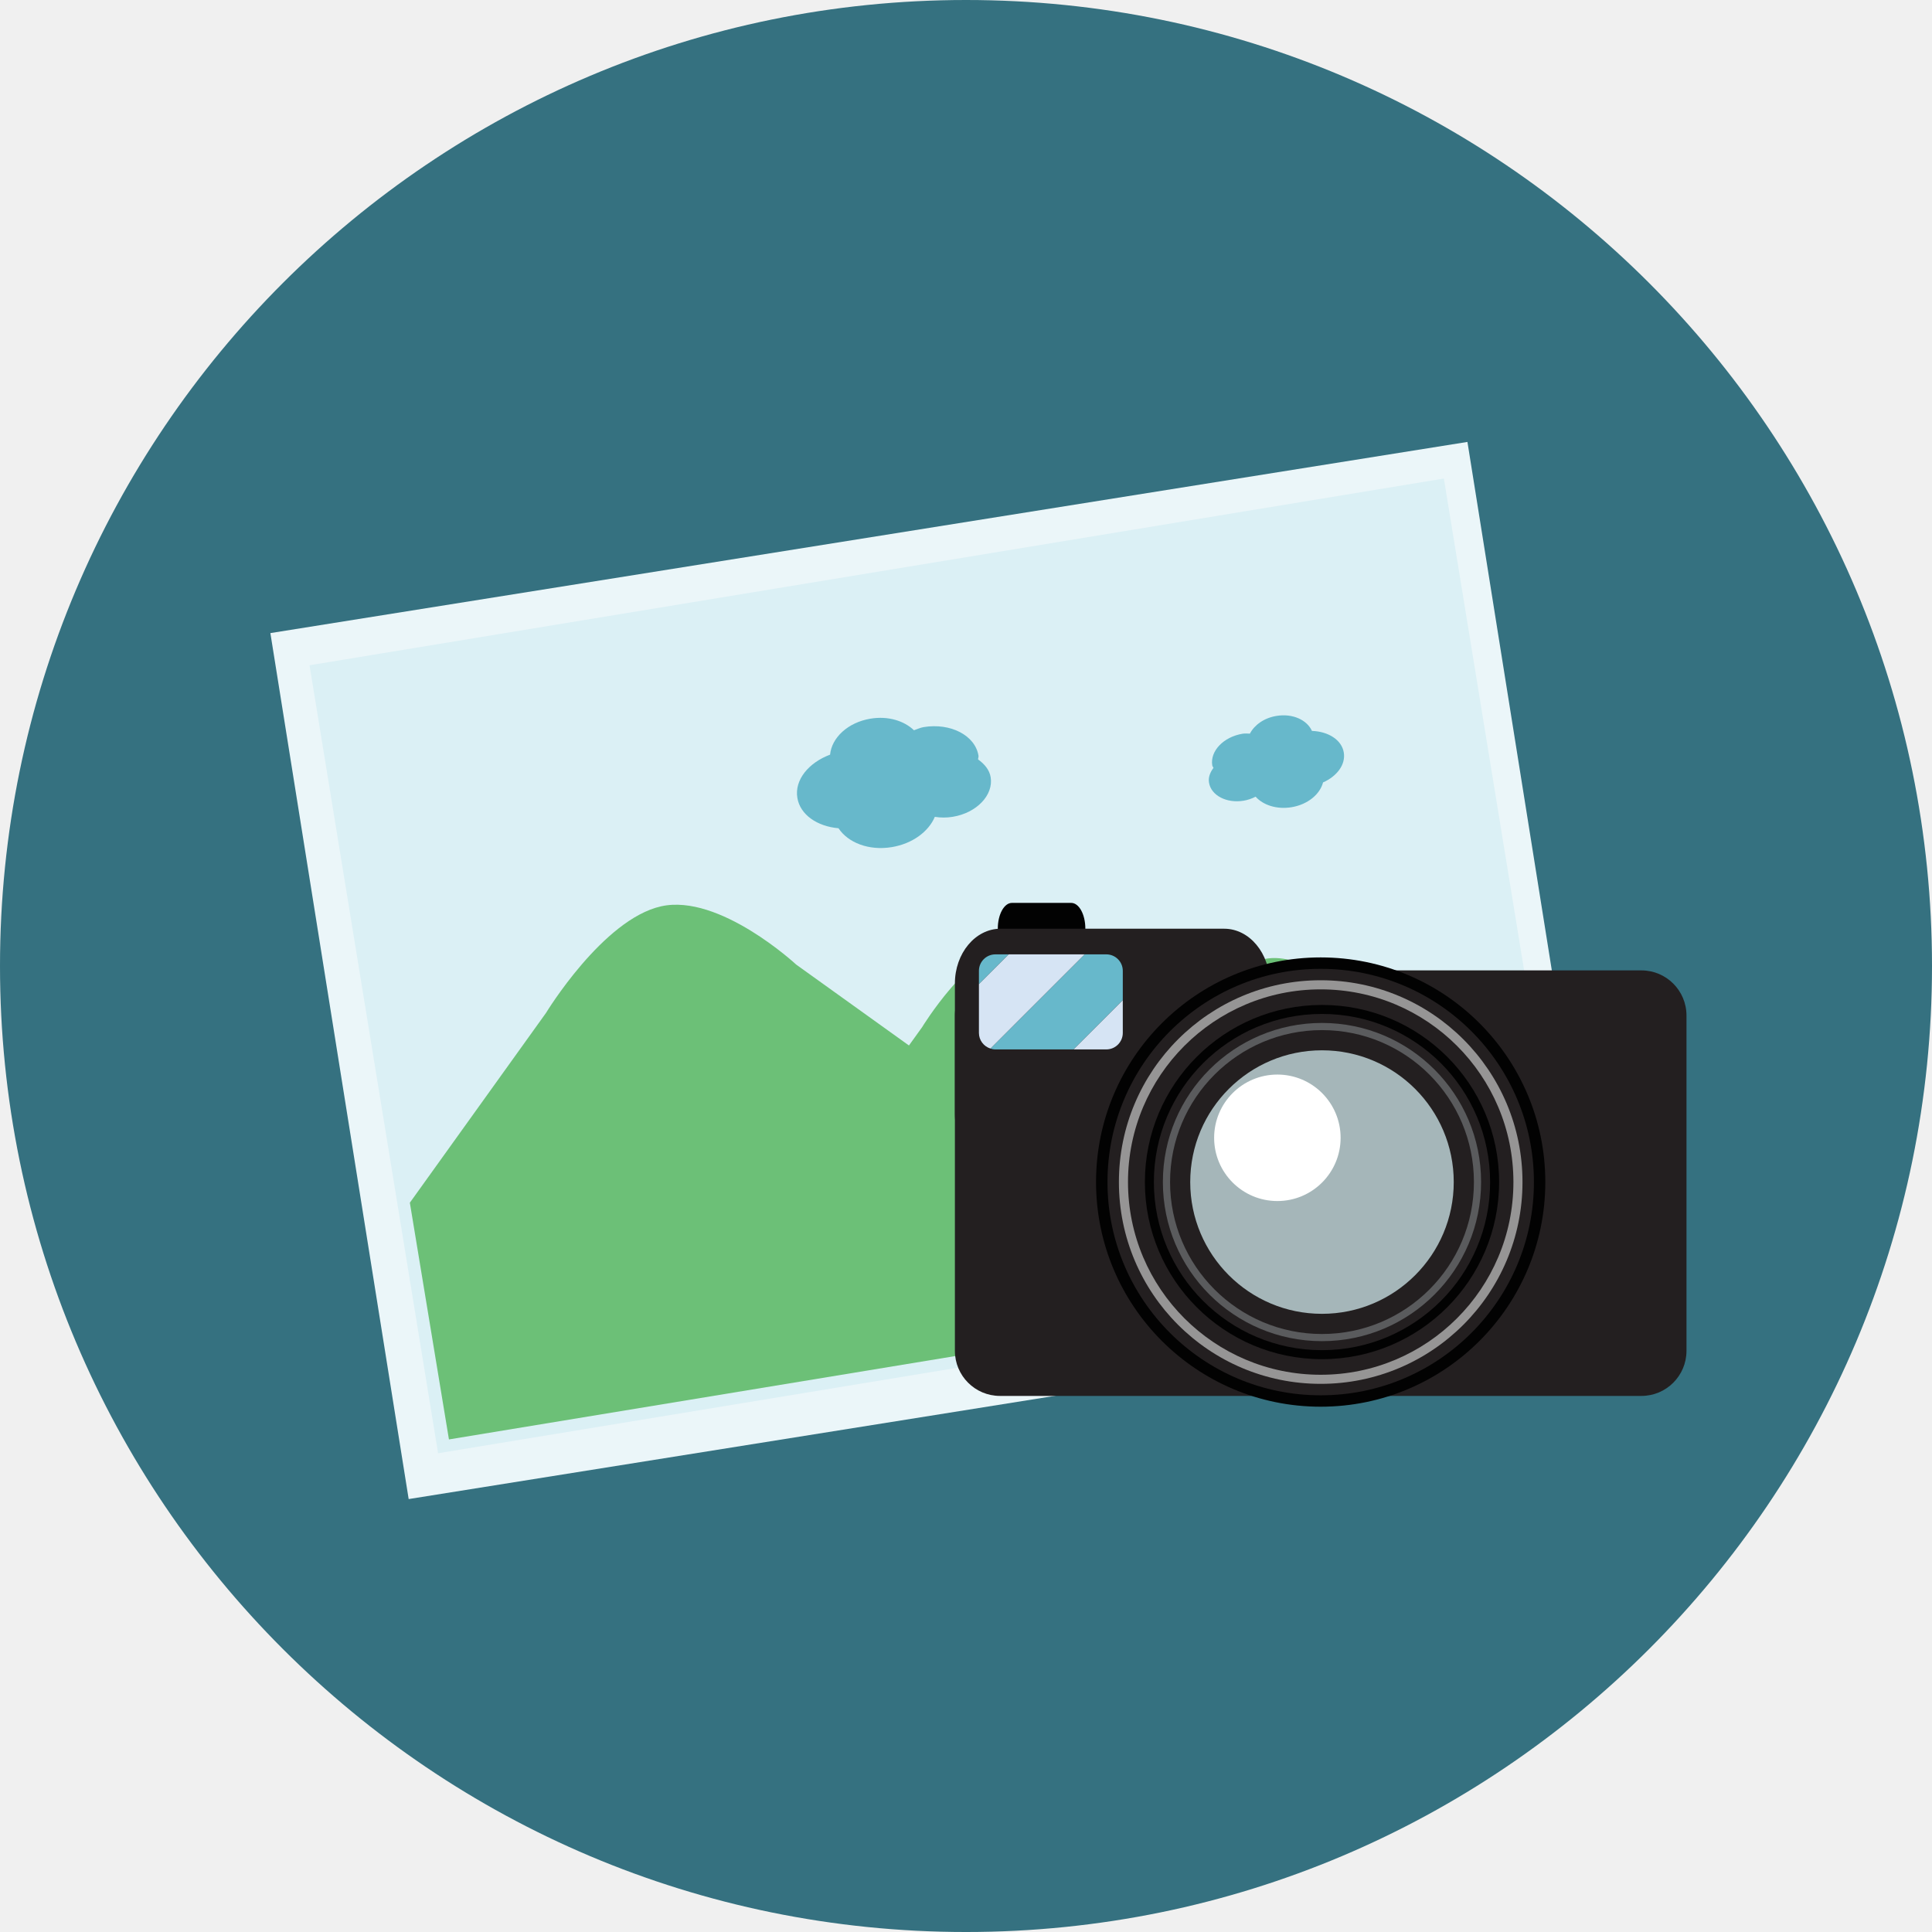
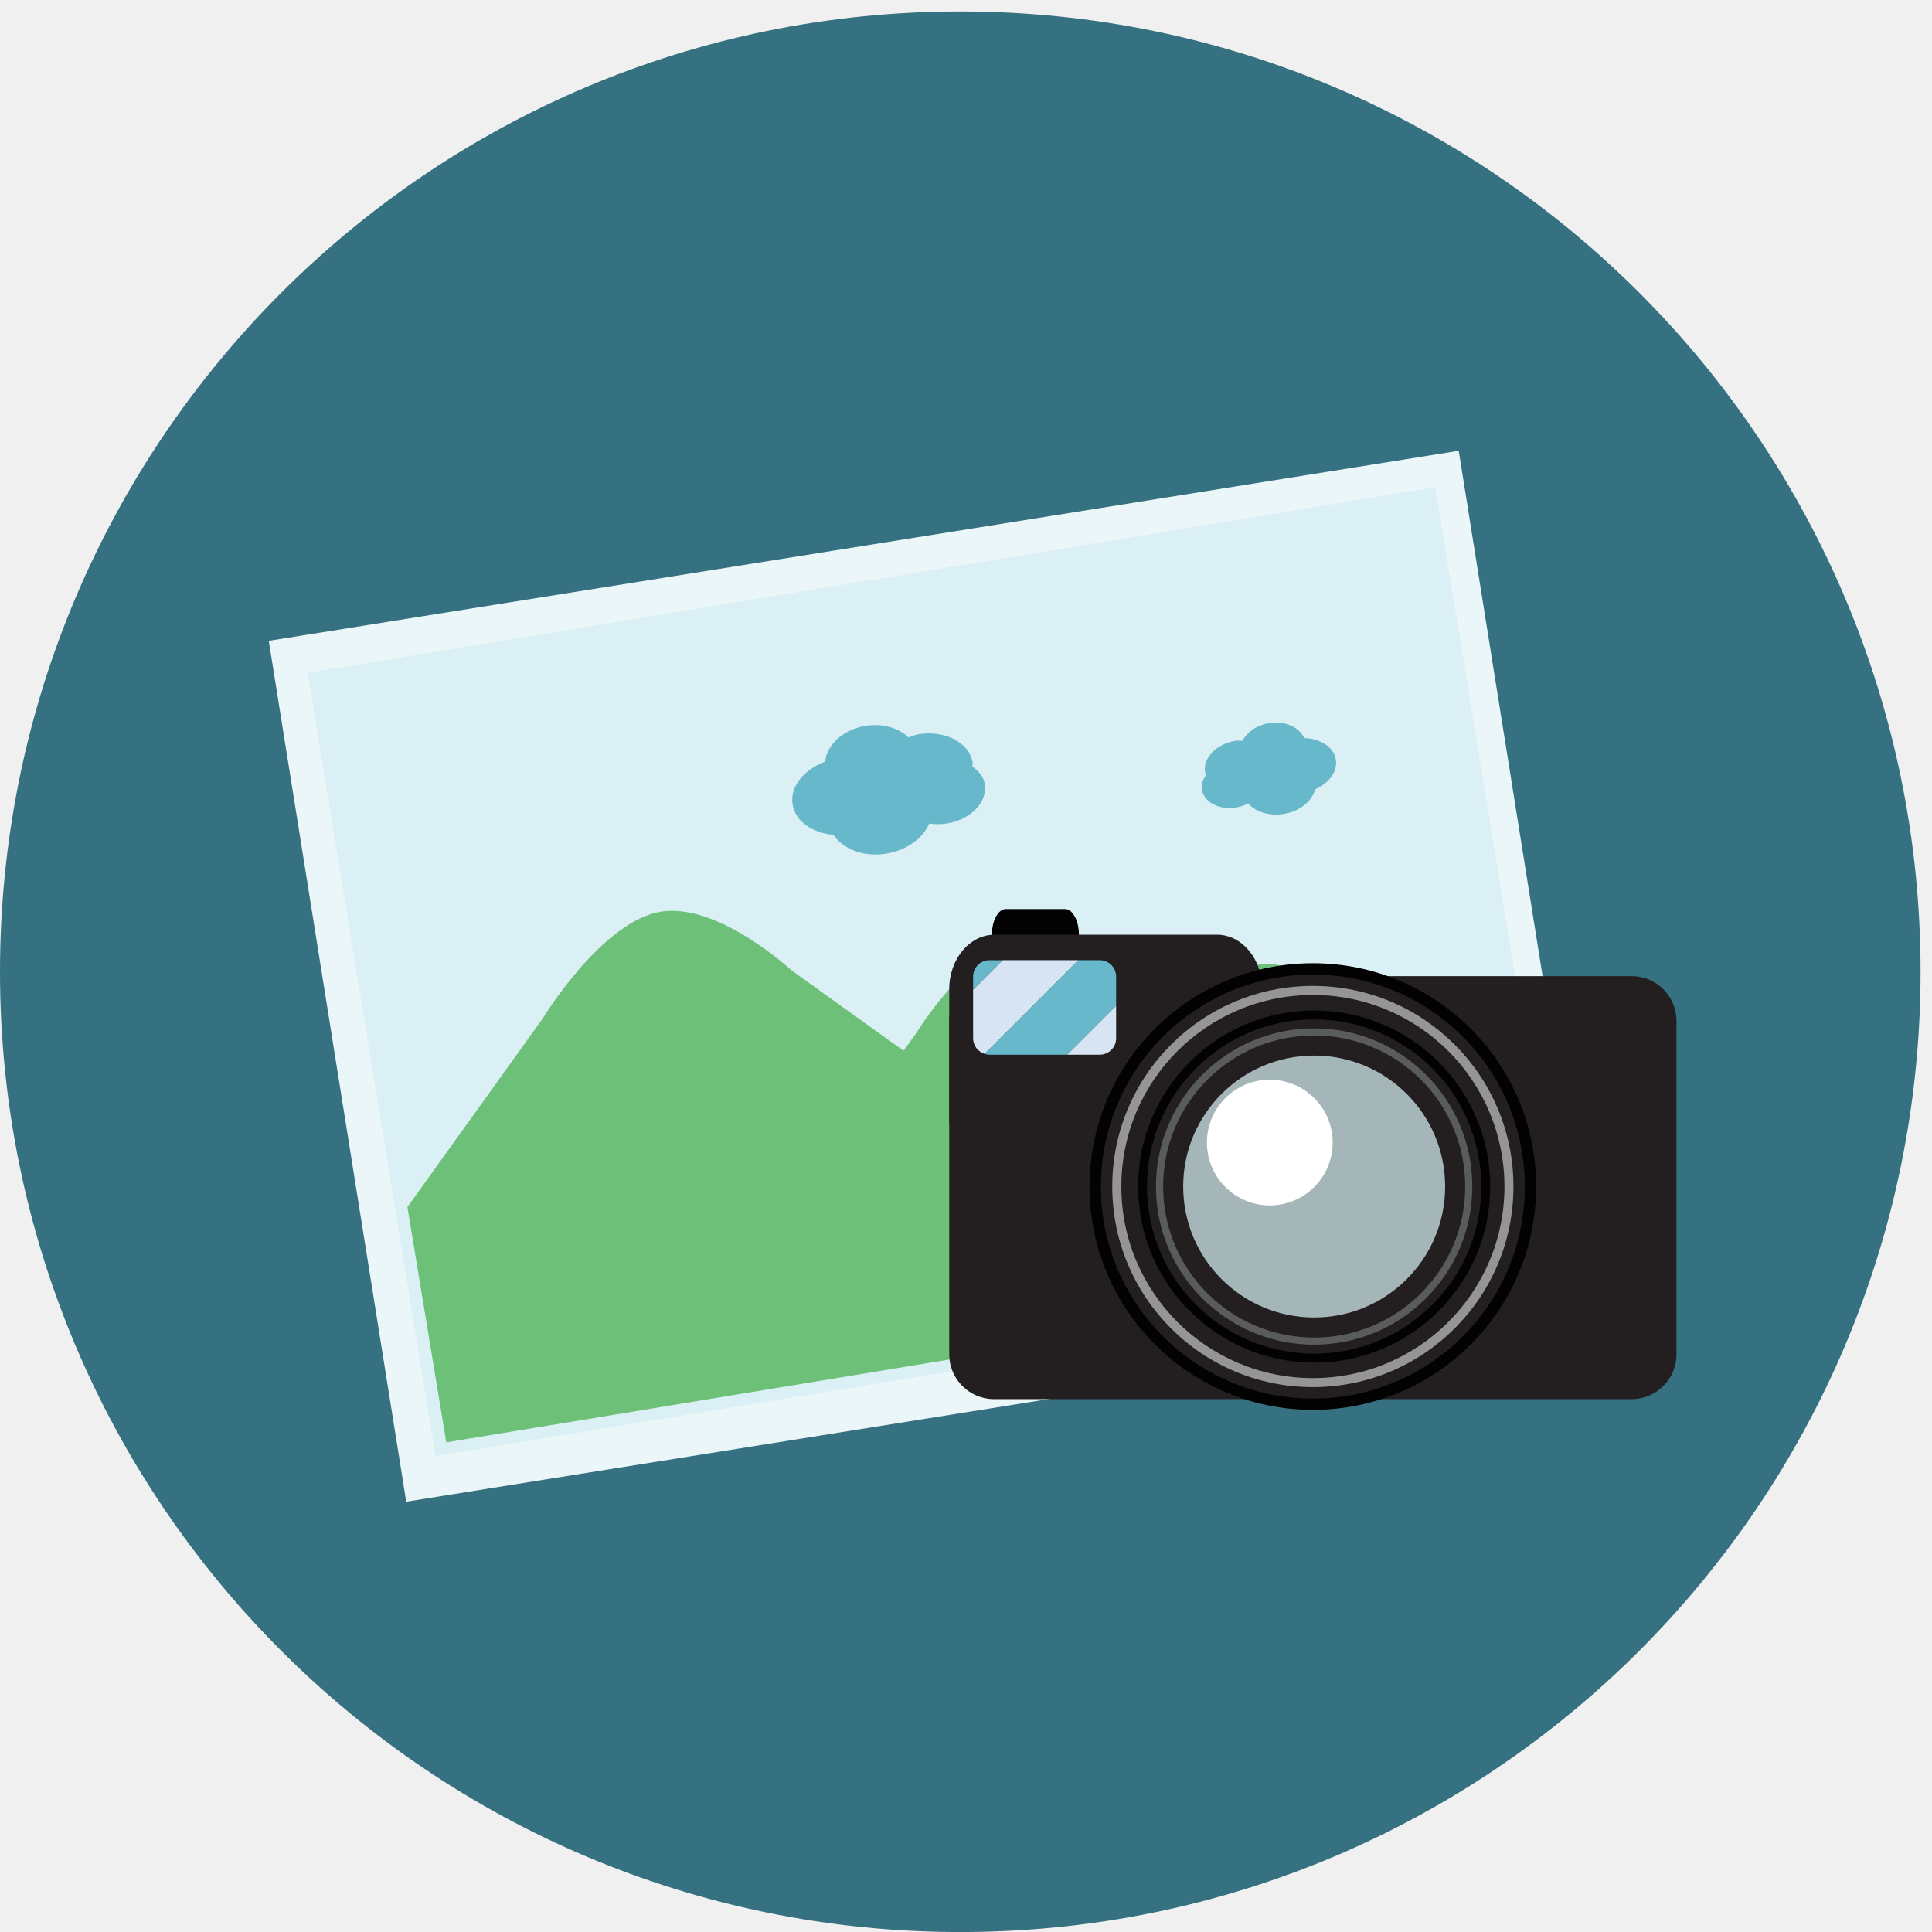
- <svg xmlns="http://www.w3.org/2000/svg" version="1.1" id="Layer_1" x="0px" y="0px" viewBox="0 0 473.931 473.931" style="enable-background:new 0 0 473.931 473.931;" xml:space="preserve">
-   <circle style="fill:#357180;" cx="236.966" cy="236.966" r="236.966" />
-   <rect x="122.549" y="89.391" transform="matrix(-0.1577 -0.9875 0.9875 -0.1577 31.302 502.8438)" style="fill:#EBF6F9;" width="215.117" height="297.361" />
-   <polygon style="fill:#DBF0F5;" points="385.731,310.686 107.467,356.489 75.928,163.193 354.191,117.39 " />
-   <path style="fill:#6CC077;" d="M376.922,276.64l-43.853-31.446c0,0-13.074-12.123-23.001-9.912  c-8.935,2.002-17.609,15.023-19.248,17.594l-14.698-10.544c0,0-15.33-14.226-26.963-11.618  c-11.633,2.601-22.967,21.268-22.967,21.268l-3.222,4.479l-27.67-19.854c0,0-18.832-17.478-33.126-14.282  c-14.297,3.195-28.232,26.147-28.232,26.147l-33.403,46.559l9.59,58.068l271.981-44.778L376.922,276.64z" />
-   <g>
-     <path style="fill:#67B8CB;" d="M239.937,186.302c-0.015-0.318,0.153-0.621,0.09-0.943c-0.819-4.954-6.832-8.082-13.429-7.001   c-0.868,0.146-1.594,0.513-2.398,0.778c-2.406-2.305-6.32-3.558-10.642-2.847c-5.594,0.92-9.538,4.692-9.934,8.831   c-5.253,1.968-8.756,6.181-8.03,10.593c0.685,4.172,4.894,7.012,10.099,7.461c2.324,3.532,7.416,5.557,13.055,4.632   c5.111-0.842,9.066-3.843,10.57-7.431c1.392,0.225,2.862,0.247,4.393-0.007c5.86-0.958,10.02-5.306,9.306-9.71   C242.721,188.854,241.504,187.417,239.937,186.302z" />
-     <path style="fill:#67B8CB;" d="M297.668,188.368c-0.079-0.221-0.258-0.389-0.292-0.61c-0.576-3.514,2.761-7.005,7.446-7.772   c0.621-0.105,1.194-0.022,1.785-0.022c1.096-2.107,3.457-3.843,6.511-4.344c3.985-0.662,7.495,0.984,8.711,3.678   c3.985,0.135,7.3,2.17,7.813,5.306c0.49,2.967-1.706,5.833-5.089,7.326c-0.756,2.896-3.734,5.426-7.734,6.084   c-3.633,0.599-6.982-0.528-8.812-2.586c-0.887,0.46-1.875,0.812-2.956,0.992c-4.168,0.688-7.959-1.291-8.471-4.419   C296.351,190.721,296.841,189.479,297.668,188.368z" />
+ <svg xmlns="http://www.w3.org/2000/svg" version="1.1" id="Layer_1" x="0px" y="0px" viewBox="0 0 50 50" xml:space="preserve" width="50" height="50">
+   <defs id="defs89" />
+   <circle style="fill:#357180;stroke-width:0.105" cx="24.852" cy="25.149" r="24.852" id="circle2" />
+   <rect x="-40.035" y="4.253" transform="rotate(-99.0733)" style="fill:#ebf6f9;stroke-width:0.105" width="22.561" height="31.186" id="rect4" />
+   <polygon style="fill:#dbf0f5" points="75.928,163.193 354.191,117.39 385.731,310.686 107.467,356.489 " id="polygon6" transform="matrix(0.1048748,0,0,0.1048748,0,0.2974904)" />
+   <path style="fill:#6cc077;stroke-width:0.105" d="m 39.53,29.31 -4.599,-3.298 c 0,0 -1.371,-1.271 -2.412,-1.04 -0.937,0.21 -1.847,1.576 -2.019,1.845 l -1.541,-1.106 c 0,0 -1.608,-1.492 -2.828,-1.218 -1.22,0.273 -2.409,2.23 -2.409,2.23 l -0.338,0.47 -2.902,-2.082 c 0,0 -1.975,-1.833 -3.474,-1.498 -1.499,0.335 -2.961,2.742 -2.961,2.742 l -3.503,4.883 1.006,6.09 28.524,-4.696 z" id="path8" />
+   <g id="g14" transform="matrix(0.1048748,0,0,0.1048748,0,0.2974904)">
+     <path style="fill:#67b8cb" d="m 239.937,186.302 c -0.015,-0.318 0.153,-0.621 0.09,-0.943 -0.819,-4.954 -6.832,-8.082 -13.429,-7.001 -0.868,0.146 -1.594,0.513 -2.398,0.778 -2.406,-2.305 -6.32,-3.558 -10.642,-2.847 -5.594,0.92 -9.538,4.692 -9.934,8.831 -5.253,1.968 -8.756,6.181 -8.03,10.593 0.685,4.172 4.894,7.012 10.099,7.461 2.324,3.532 7.416,5.557 13.055,4.632 5.111,-0.842 9.066,-3.843 10.57,-7.431 1.392,0.225 2.862,0.247 4.393,-0.007 5.86,-0.958 10.02,-5.306 9.306,-9.71 -0.296,-1.804 -1.513,-3.241 -3.08,-4.356 z" id="path10" />
+     <path style="fill:#67b8cb" d="m 297.668,188.368 c -0.079,-0.221 -0.258,-0.389 -0.292,-0.61 -0.576,-3.514 2.761,-7.005 7.446,-7.772 0.621,-0.105 1.194,-0.022 1.785,-0.022 1.096,-2.107 3.457,-3.843 6.511,-4.344 3.985,-0.662 7.495,0.984 8.711,3.678 3.985,0.135 7.3,2.17 7.813,5.306 0.49,2.967 -1.706,5.833 -5.089,7.326 -0.756,2.896 -3.734,5.426 -7.734,6.084 -3.633,0.599 -6.982,-0.528 -8.812,-2.586 -0.887,0.46 -1.875,0.812 -2.956,0.992 -4.168,0.688 -7.959,-1.291 -8.471,-4.419 -0.229,-1.28 0.261,-2.522 1.088,-3.633 z" id="path12" />
  </g>
-   <path style="fill:#020202;" d="M266.241,227.798c0-3.491-1.553-6.312-3.465-6.312h-14.544c-1.912,0-3.465,2.821-3.465,6.312  s1.553,6.316,3.465,6.316h14.544C264.688,234.111,266.241,231.286,266.241,227.798" />
-   <g>
-     <path style="fill:#231F20;" d="M413.704,249.108c0-6.114-4.954-11.064-11.057-11.064H245.299c-6.107,0-11.057,4.95-11.057,11.064   v82.263c0,6.103,4.95,11.057,11.057,11.057h157.349c6.103,0,11.057-4.954,11.057-11.057V249.108L413.704,249.108z" />
-     <path style="fill:#231F20;" d="M311.498,241.265c0-7.416-5.014-13.444-11.192-13.444h-54.869c-6.185,0-11.195,6.024-11.195,13.444   v31.94c0,7.424,5.006,13.44,11.195,13.44h54.869c6.178,0,11.192-6.013,11.192-13.44V241.265z" />
+   <path style="fill:#020202;stroke-width:0.105" d="m 27.922,24.188 c 0,-0.366 -0.163,-0.662 -0.363,-0.662 h -1.525 c -0.201,0 -0.363,0.296 -0.363,0.662 0,0.366 0.163,0.662 0.363,0.662 h 1.525 c 0.201,-3.14e-4 0.363,-0.297 0.363,-0.662" id="path16" />
+   <g id="g22" transform="matrix(0.1048748,0,0,0.1048748,0,0.2974904)">
+     <path style="fill:#231f20" d="m 413.704,249.108 c 0,-6.114 -4.954,-11.064 -11.057,-11.064 H 245.299 c -6.107,0 -11.057,4.95 -11.057,11.064 v 82.263 c 0,6.103 4.95,11.057 11.057,11.057 h 157.349 c 6.103,0 11.057,-4.954 11.057,-11.057 v -82.263 z" id="path18" />
+     <path style="fill:#231f20" d="m 311.498,241.265 c 0,-7.416 -5.014,-13.444 -11.192,-13.444 h -54.869 c -6.185,0 -11.195,6.024 -11.195,13.444 v 31.94 c 0,7.424 5.006,13.44 11.195,13.44 h 54.869 c 6.178,0 11.192,-6.013 11.192,-13.44 z" id="path20" />
  </g>
-   <path style="fill:#020202;" d="M379.074,289.964c0-30.432-24.669-55.105-55.105-55.105c-30.428,0-55.105,24.673-55.105,55.105  c0,30.435,24.677,55.109,55.105,55.109C354.405,345.073,379.074,320.399,379.074,289.964" />
-   <path style="fill:#231F20;" d="M376.279,289.971c0-28.894-23.416-52.31-52.302-52.31c-28.886,0-52.306,23.42-52.306,52.31  c0,28.883,23.42,52.306,52.306,52.306C352.863,342.278,376.279,318.854,376.279,289.971" />
-   <path style="fill:#969595;" d="M373.476,289.964c0-27.337-22.162-49.503-49.5-49.503c-27.341,0-49.503,22.17-49.503,49.503  c0,27.345,22.162,49.503,49.503,49.503C351.314,339.467,373.476,317.309,373.476,289.964" />
-   <path style="fill:#231F20;" d="M371.25,289.971c0-26.114-21.171-47.273-47.277-47.273s-47.27,21.156-47.27,47.273  c0,26.106,21.163,47.266,47.27,47.266C350.079,337.237,371.25,316.078,371.25,289.971" />
-   <path style="fill:#020202;" d="M367.74,289.964c0-23.996-19.453-43.446-43.449-43.446c-23.992,0-43.446,19.45-43.446,43.446  s19.453,43.449,43.446,43.449C348.283,333.413,367.74,313.96,367.74,289.964" />
-   <path style="fill:#231F20;" d="M365.533,289.964c0-22.772-18.466-41.238-41.242-41.238c-22.772,0-41.238,18.466-41.238,41.238  c0,22.78,18.466,41.238,41.238,41.238C347.071,331.202,365.533,312.744,365.533,289.964" />
-   <path style="fill:#5A5B5D;" d="M363.321,289.964c0-21.556-17.474-39.03-39.034-39.03c-21.556,0-39.027,17.474-39.027,39.03  c0,21.56,17.47,39.03,39.027,39.03C345.851,328.994,363.321,311.524,363.321,289.964" />
-   <path style="fill:#231F20;" d="M361.563,289.964c0-20.583-16.685-37.272-37.272-37.272c-20.583,0-37.268,16.688-37.268,37.272  c0,20.583,16.685,37.275,37.268,37.275C344.878,327.239,361.563,310.547,361.563,289.964" />
-   <path style="fill:#A5B6B9;" d="M356.612,289.964c0-17.852-14.473-32.318-32.325-32.318c-17.848,0-32.318,14.466-32.318,32.318  c0,17.848,14.469,32.325,32.318,32.325C342.139,322.289,356.612,307.812,356.612,289.964" />
-   <path style="fill:#FFFFFF;" d="M328.86,279.109c0,8.569-6.948,15.513-15.513,15.513c-8.572,0-15.513-6.945-15.513-15.513  c0-8.565,6.941-15.513,15.513-15.513C321.915,263.596,328.86,270.544,328.86,279.109" />
-   <g>
-     <path style="fill:#67B8CB;" d="M244.18,234.111c-2.238,0-4.045,1.811-4.045,4.041v3.042v0.228l7.311-7.308h-3.267V234.111z" />
-     <path style="fill:#67B8CB;" d="M275.427,238.152c0-2.23-1.807-4.041-4.045-4.041h-5.31L242.96,257.22   c0.389,0.123,0.79,0.21,1.22,0.21h19.173l12.075-12.071L275.427,238.152L275.427,238.152z" />
+   <path style="fill:#020202;stroke-width:0.105" d="m 39.755,30.707 c 0,-3.192 -2.587,-5.779 -5.779,-5.779 -3.191,0 -5.779,2.588 -5.779,5.779 0,3.192 2.588,5.78 5.779,5.78 3.192,0 5.779,-2.588 5.779,-5.78" id="path24" />
+   <path style="fill:#231f20;stroke-width:0.105" d="m 39.462,30.708 c 0,-3.03 -2.456,-5.486 -5.485,-5.486 -3.029,0 -5.486,2.456 -5.486,5.486 0,3.029 2.456,5.486 5.486,5.486 3.029,1.04e-4 5.485,-2.456 5.485,-5.486" id="path26" />
+   <path style="fill:#969595;stroke-width:0.105" d="m 39.168,30.707 c 0,-2.867 -2.324,-5.192 -5.191,-5.192 -2.867,0 -5.192,2.325 -5.192,5.192 0,2.868 2.324,5.192 5.192,5.192 2.867,0 5.191,-2.324 5.191,-5.192" id="path28" />
+   <path style="fill:#231f20;stroke-width:0.105" d="m 38.935,30.708 c 0,-2.739 -2.22,-4.958 -4.958,-4.958 -2.738,0 -4.957,2.219 -4.957,4.958 0,2.738 2.219,4.957 4.957,4.957 2.738,0 4.958,-2.219 4.958,-4.957" id="path30" />
+   <path style="fill:#020202;stroke-width:0.105" d="m 38.567,30.707 c 0,-2.517 -2.04,-4.556 -4.557,-4.556 -2.516,0 -4.556,2.04 -4.556,4.556 0,2.517 2.04,4.557 4.556,4.557 2.516,0 4.557,-2.04 4.557,-4.557" id="path32" />
+   <path style="fill:#231f20;stroke-width:0.105" d="m 38.335,30.707 c 0,-2.388 -1.937,-4.325 -4.325,-4.325 -2.388,0 -4.325,1.937 -4.325,4.325 0,2.389 1.937,4.325 4.325,4.325 2.389,0 4.325,-1.936 4.325,-4.325" id="path34" />
+   <path style="fill:#5a5b5d;stroke-width:0.105" d="m 38.103,30.707 c 0,-2.261 -1.833,-4.093 -4.094,-4.093 -2.261,0 -4.093,1.833 -4.093,4.093 0,2.261 1.832,4.093 4.093,4.093 2.262,0 4.094,-1.832 4.094,-4.093" id="path36" />
+   <path style="fill:#231f20;stroke-width:0.105" d="m 37.919,30.707 c 0,-2.159 -1.75,-3.909 -3.909,-3.909 -2.159,0 -3.908,1.75 -3.908,3.909 0,2.159 1.75,3.909 3.908,3.909 2.159,0 3.909,-1.751 3.909,-3.909" id="path38" />
+   <path style="fill:#a5b6b9;stroke-width:0.105" d="m 37.4,30.707 c 0,-1.872 -1.518,-3.389 -3.39,-3.389 -1.872,0 -3.389,1.517 -3.389,3.389 0,1.872 1.517,3.39 3.389,3.39 1.872,0 3.39,-1.518 3.39,-3.39" id="path40" />
+   <path style="fill:#ffffff;stroke-width:0.105" d="m 34.489,29.569 c 0,0.899 -0.729,1.627 -1.627,1.627 -0.899,0 -1.627,-0.728 -1.627,-1.627 0,-0.898 0.728,-1.627 1.627,-1.627 0.899,0 1.627,0.729 1.627,1.627" id="path42" />
+   <g id="g48" transform="matrix(0.1048748,0,0,0.1048748,0,0.2974904)">
+     <path style="fill:#67b8cb" d="m 244.18,234.111 c -2.238,0 -4.045,1.811 -4.045,4.041 v 3.042 0.228 l 7.311,-7.308 h -3.267 v -0.003 z" id="path44" />
+     <path style="fill:#67b8cb" d="m 275.427,238.152 c 0,-2.23 -1.807,-4.041 -4.045,-4.041 h -5.31 L 242.96,257.22 c 0.389,0.123 0.79,0.21 1.22,0.21 h 19.173 l 12.075,-12.071 z" id="path46" />
  </g>
-   <g>
-     <path style="fill:#D6E4F4;" d="M247.446,234.111l-7.311,7.308v2.997v8.965c0,1.807,1.19,3.319,2.825,3.835l23.113-23.109h-18.626   V234.111z" />
-     <path style="fill:#D6E4F4;" d="M275.427,253.385v-8.026l-12.075,12.071h8.03C273.616,257.429,275.427,255.618,275.427,253.385" />
+   <g id="g54" transform="matrix(0.1048748,0,0,0.1048748,0,0.2974904)">
+     <path style="fill:#d6e4f4" d="m 247.446,234.111 -7.311,7.308 v 2.997 8.965 c 0,1.807 1.19,3.319 2.825,3.835 l 23.113,-23.109 h -18.626 v 0.004 z" id="path50" />
+     <path style="fill:#d6e4f4" d="m 275.427,253.385 v -8.026 l -12.075,12.071 h 8.03 c 2.234,-0.001 4.045,-1.812 4.045,-4.045" id="path52" />
  </g>
-   <g>
+   <g id="g56" transform="matrix(0.1048748,0,0,0.1048748,0,0.2974904)">
</g>
-   <g>
+   <g id="g58" transform="matrix(0.1048748,0,0,0.1048748,0,0.2974904)">
</g>
-   <g>
+   <g id="g60" transform="matrix(0.1048748,0,0,0.1048748,0,0.2974904)">
</g>
-   <g>
+   <g id="g62" transform="matrix(0.1048748,0,0,0.1048748,0,0.2974904)">
</g>
-   <g>
+   <g id="g64" transform="matrix(0.1048748,0,0,0.1048748,0,0.2974904)">
</g>
-   <g>
+   <g id="g66" transform="matrix(0.1048748,0,0,0.1048748,0,0.2974904)">
</g>
-   <g>
+   <g id="g68" transform="matrix(0.1048748,0,0,0.1048748,0,0.2974904)">
</g>
-   <g>
+   <g id="g70" transform="matrix(0.1048748,0,0,0.1048748,0,0.2974904)">
</g>
-   <g>
+   <g id="g72" transform="matrix(0.1048748,0,0,0.1048748,0,0.2974904)">
</g>
-   <g>
+   <g id="g74" transform="matrix(0.1048748,0,0,0.1048748,0,0.2974904)">
</g>
-   <g>
+   <g id="g76" transform="matrix(0.1048748,0,0,0.1048748,0,0.2974904)">
</g>
-   <g>
+   <g id="g78" transform="matrix(0.1048748,0,0,0.1048748,0,0.2974904)">
</g>
-   <g>
+   <g id="g80" transform="matrix(0.1048748,0,0,0.1048748,0,0.2974904)">
</g>
-   <g>
+   <g id="g82" transform="matrix(0.1048748,0,0,0.1048748,0,0.2974904)">
</g>
-   <g>
+   <g id="g84" transform="matrix(0.1048748,0,0,0.1048748,0,0.2974904)">
</g>
</svg>
